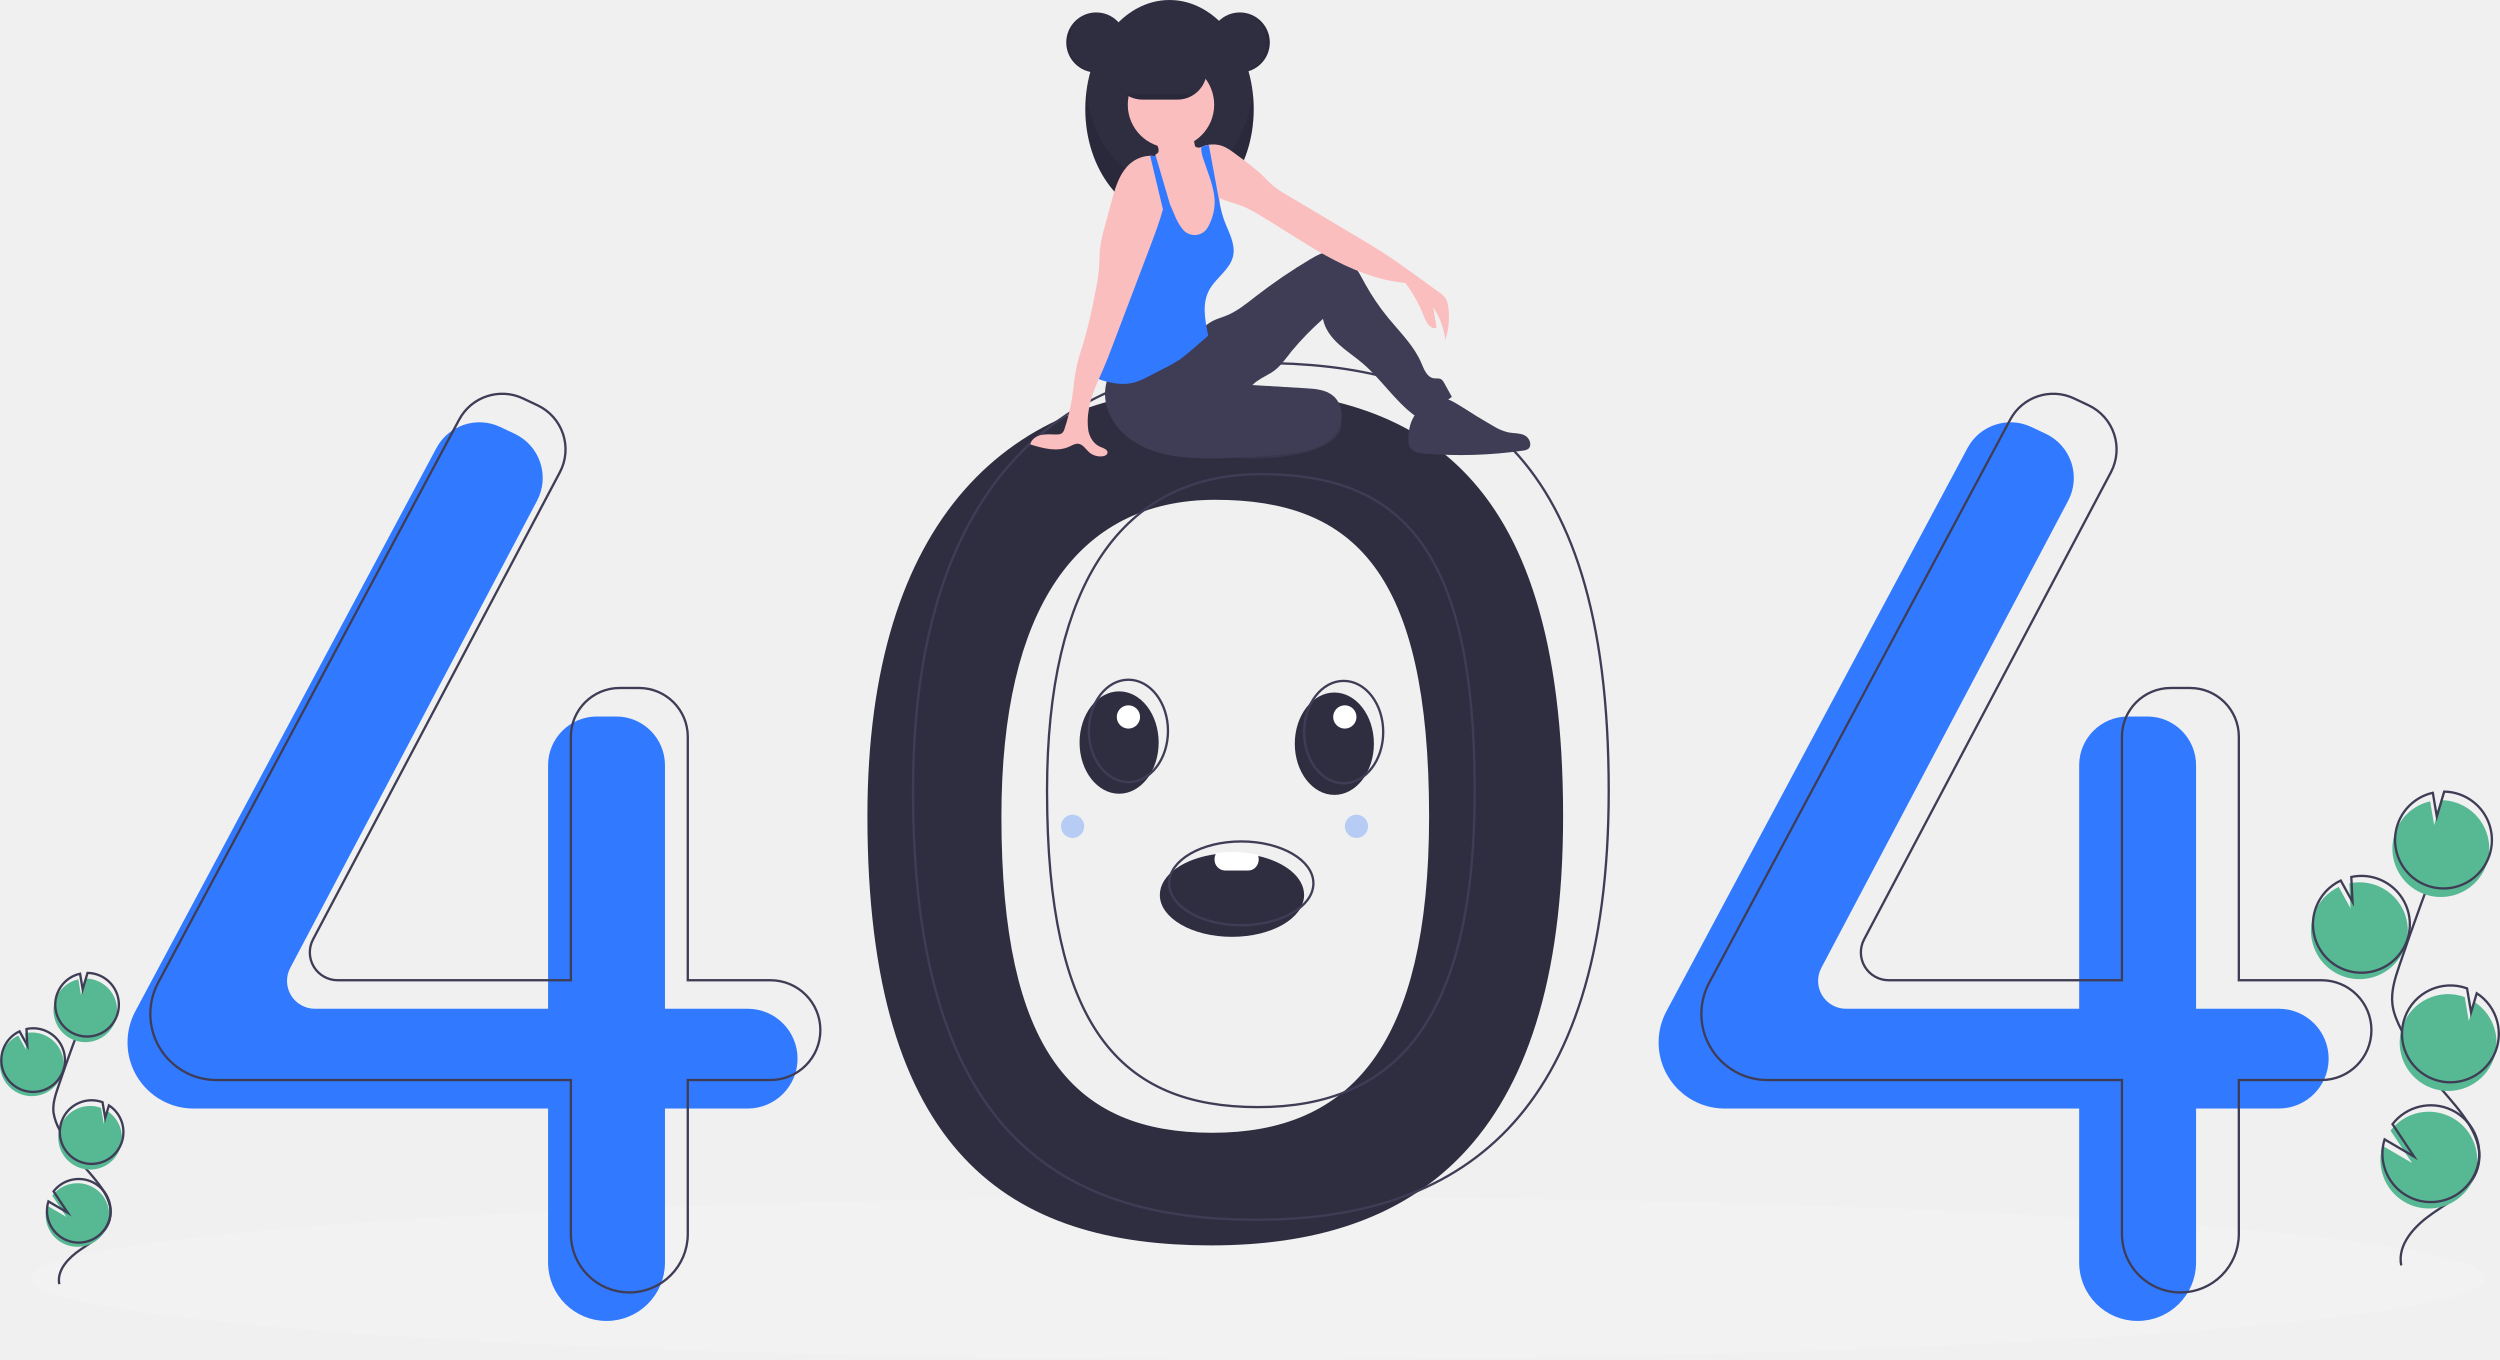
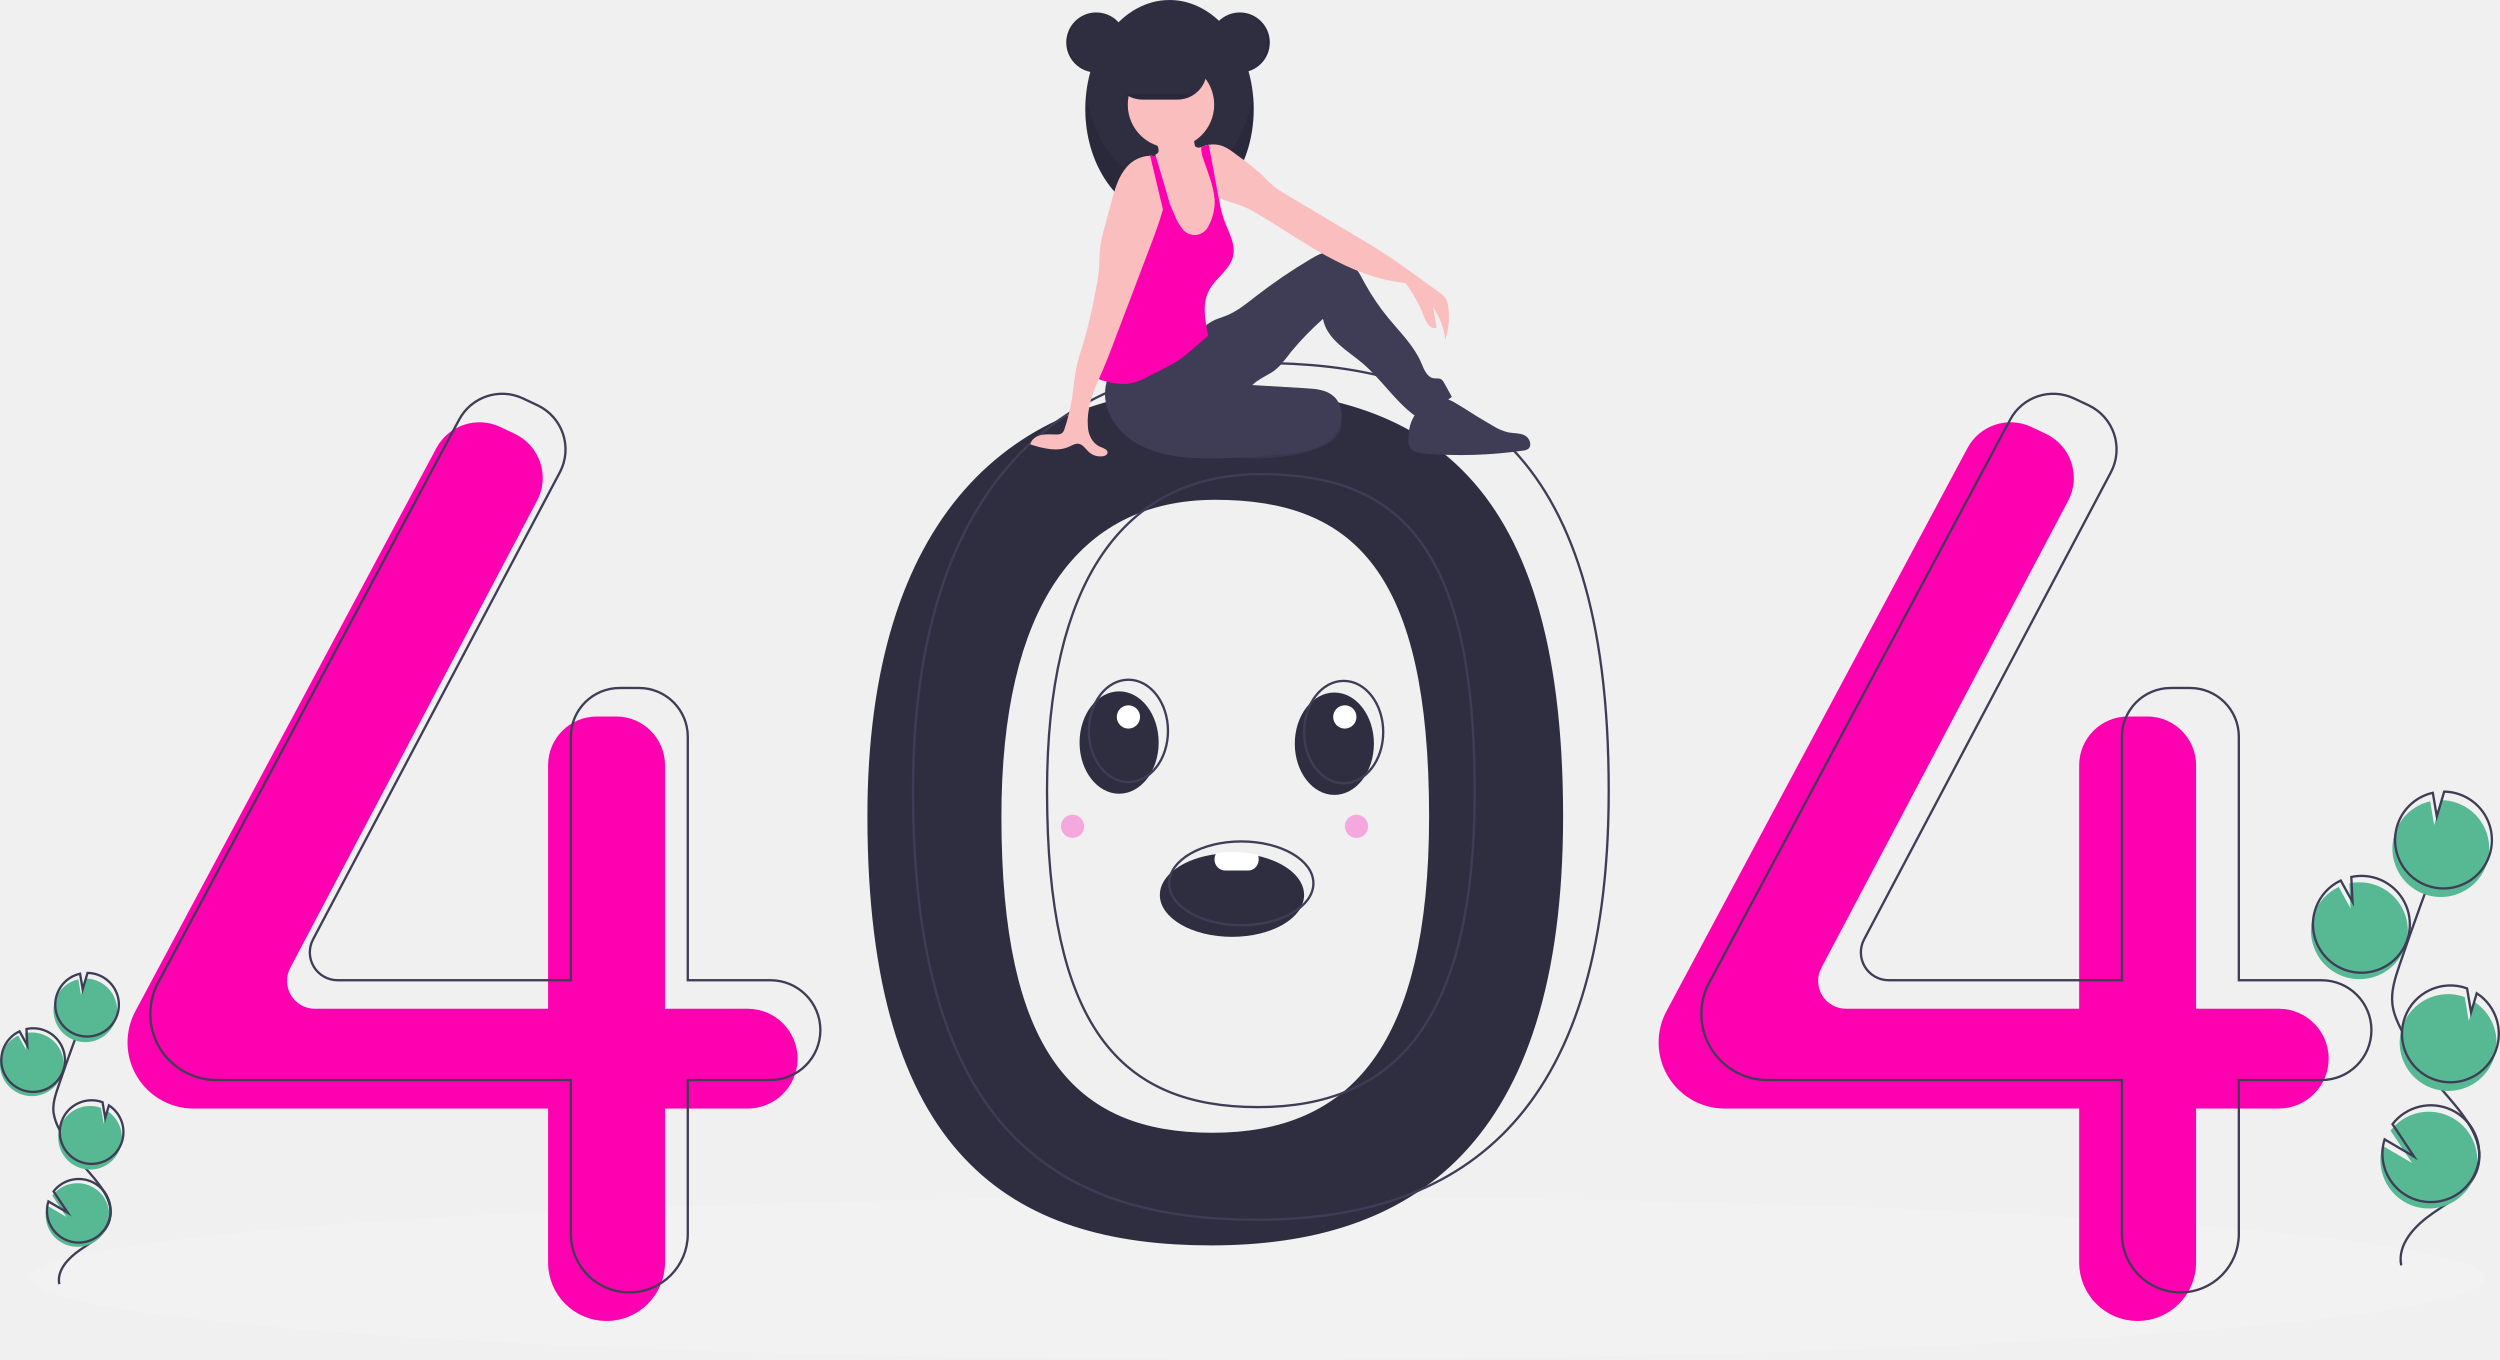
<svg xmlns="http://www.w3.org/2000/svg" id="fd59ce54-f850-4dfc-bc34-dd7d379d600e" data-name="Layer 1" width="1074.392" height="584.231" viewBox="0 0 1074.392 584.231">
  <ellipse cx="540.643" cy="549.309" rx="527.5" ry="34.922" fill="#f2f2f2" />
  <path d="M583.48,324.894c-85.944,0-147.651,55.139-147.651,183.798,0,145.813,61.707,184.411,147.651,184.411s151.327-42.274,151.327-184.411C734.807,356.753,669.424,324.894,583.48,324.894Zm.565,319.808c-59.527,0-90.626-34.923-90.626-135.916,0-89.112,32.372-136.105,91.899-136.105s91.899,30.868,91.899,136.105C677.217,607.234,643.572,644.703,584.045,644.703Z" transform="translate(-63.054 -157.8845)" fill="#2f2e41" />
-   <path d="M384.365,591.401H348.831V486.762A20.956,20.956,0,0,0,327.875,465.806h-8.326a20.956,20.956,0,0,0-20.956,20.956V591.401H198.363a11.963,11.963,0,0,1-10.578-17.552l106.082-200.78A20.956,20.956,0,0,0,284.287,344.33l-6.262-2.957a20.956,20.956,0,0,0-27.429,9.07L121.214,592.475a28.416,28.416,0,0,0-3.356,13.396v0a28.416,28.416,0,0,0,28.416,28.416H298.593v66.167a25.119,25.119,0,0,0,25.119,25.119h0a25.119,25.119,0,0,0,25.119-25.119V634.287h35.534a21.443,21.443,0,0,0,21.443-21.443v0A21.443,21.443,0,0,0,384.365,591.401Z" transform="translate(-63.054 -157.8845)" fill="#317aff" />
-   <path d="M1042.362,591.401h-35.534V486.762A20.956,20.956,0,0,0,985.872,465.806h-8.326a20.956,20.956,0,0,0-20.956,20.956V591.401H856.359a11.963,11.963,0,0,1-10.578-17.552L951.864,373.069A20.956,20.956,0,0,0,942.284,344.33l-6.262-2.957a20.956,20.956,0,0,0-27.429,9.07L779.211,592.475a28.416,28.416,0,0,0-3.356,13.396v0a28.416,28.416,0,0,0,28.416,28.416H956.589v66.167a25.119,25.119,0,0,0,25.119,25.119h0a25.119,25.119,0,0,0,25.119-25.119V634.287h35.534a21.443,21.443,0,0,0,21.443-21.443v0A21.443,21.443,0,0,0,1042.362,591.401Z" transform="translate(-63.054 -157.8845)" fill="#317aff" />
+   <path d="M384.365,591.401H348.831V486.762A20.956,20.956,0,0,0,327.875,465.806h-8.326a20.956,20.956,0,0,0-20.956,20.956V591.401H198.363a11.963,11.963,0,0,1-10.578-17.552l106.082-200.78A20.956,20.956,0,0,0,284.287,344.33l-6.262-2.957a20.956,20.956,0,0,0-27.429,9.07L121.214,592.475a28.416,28.416,0,0,0-3.356,13.396v0a28.416,28.416,0,0,0,28.416,28.416H298.593v66.167a25.119,25.119,0,0,0,25.119,25.119h0a25.119,25.119,0,0,0,25.119-25.119V634.287h35.534a21.443,21.443,0,0,0,21.443-21.443v0A21.443,21.443,0,0,0,384.365,591.401Z" transform="translate(-63.054 -157.8845)" fill="#ff00b1" />
+   <path d="M1042.362,591.401h-35.534V486.762A20.956,20.956,0,0,0,985.872,465.806h-8.326a20.956,20.956,0,0,0-20.956,20.956V591.401H856.359a11.963,11.963,0,0,1-10.578-17.552L951.864,373.069A20.956,20.956,0,0,0,942.284,344.33l-6.262-2.957a20.956,20.956,0,0,0-27.429,9.07L779.211,592.475a28.416,28.416,0,0,0-3.356,13.396v0a28.416,28.416,0,0,0,28.416,28.416H956.589v66.167a25.119,25.119,0,0,0,25.119,25.119h0a25.119,25.119,0,0,0,25.119-25.119V634.287h35.534a21.443,21.443,0,0,0,21.443-21.443v0A21.443,21.443,0,0,0,1042.362,591.401Z" transform="translate(-63.054 -157.8845)" fill="#ff00b1" />
  <path d="M394.168,579.148H358.634V474.509a20.956,20.956,0,0,0-20.956-20.956h-8.326a20.956,20.956,0,0,0-20.956,20.956V579.148H208.165a11.963,11.963,0,0,1-10.578-17.552L303.67,360.816a20.956,20.956,0,0,0-9.58-28.739l-6.262-2.957a20.956,20.956,0,0,0-27.429,9.07L131.017,580.222a28.416,28.416,0,0,0-3.356,13.396v0a28.416,28.416,0,0,0,28.416,28.416H308.395v66.167a25.119,25.119,0,0,0,25.119,25.119h0a25.119,25.119,0,0,0,25.119-25.119V622.034h35.534a21.443,21.443,0,0,0,21.443-21.443v0A21.443,21.443,0,0,0,394.168,579.148Z" transform="translate(-63.054 -157.8845)" fill="none" stroke="#3f3d56" stroke-miterlimit="10" />
  <path d="M1060.742,579.148h-35.534V474.509a20.956,20.956,0,0,0-20.956-20.956H995.925a20.956,20.956,0,0,0-20.956,20.956V579.148H874.739a11.963,11.963,0,0,1-10.578-17.552L970.244,360.816a20.956,20.956,0,0,0-9.58-28.739l-6.262-2.957a20.956,20.956,0,0,0-27.429,9.07L797.59,580.222a28.416,28.416,0,0,0-3.356,13.396v0a28.416,28.416,0,0,0,28.416,28.416H974.969v66.167a25.119,25.119,0,0,0,25.119,25.119h0a25.119,25.119,0,0,0,25.119-25.119V622.034h35.534a21.443,21.443,0,0,0,21.443-21.443v0A21.443,21.443,0,0,0,1060.742,579.148Z" transform="translate(-63.054 -157.8845)" fill="none" stroke="#3f3d56" stroke-miterlimit="10" />
  <path d="M603.085,313.866c-85.944,0-147.651,55.139-147.651,183.798,0,145.813,61.707,184.411,147.651,184.411s151.327-42.274,151.327-184.411C754.412,345.725,689.029,313.866,603.085,313.866Zm.565,319.808c-59.527,0-90.626-34.923-90.626-135.916,0-89.112,32.372-136.105,91.899-136.105s91.899,30.868,91.899,136.105C696.822,596.206,663.177,633.675,603.65,633.675Z" transform="translate(-63.054 -157.8845)" fill="none" stroke="#3f3d56" stroke-miterlimit="10" />
  <circle cx="471.141" cy="18.25" r="12.901" fill="#2f2e41" />
  <ellipse cx="502.607" cy="46.885" rx="36.186" ry="46.885" fill="#2f2e41" />
  <path d="M565.661,237.494c-18.128,0-33.141-17.271-35.776-39.805a60.976,60.976,0,0,0-.41,7.08c0,25.894,16.201,46.885,36.186,46.885s36.186-20.991,36.186-46.885a60.976,60.976,0,0,0-.41-7.08C598.803,220.224,583.789,237.494,565.661,237.494Z" transform="translate(-63.054 -157.8845)" opacity="0.1" />
  <path d="M639.296,342.073c-.777,3.193-4.128,5.751-7.839,7.538-7.802,3.757-17.425,4.878-26.76,5.254a45.176,45.176,0,0,1-7.144-.132,20.537,20.537,0,0,1-12.251-5.631,1.681,1.681,0,0,1,.044-2.844c4.969-5.459,13.262-8.806,21.616-11.216,6.334-1.827,17.381-6.561,24.29-5.922C637.944,329.739,640.277,338.041,639.296,342.073Z" transform="translate(-63.054 -157.8845)" fill="#3f3d56" />
  <path d="M639.296,342.073c-.777,3.193-4.128,5.751-7.839,7.538-7.802,3.757-17.425,4.878-26.76,5.254a45.176,45.176,0,0,1-7.144-.132,20.537,20.537,0,0,1-12.251-5.631,1.681,1.681,0,0,1,.044-2.844c4.969-5.459,13.262-8.806,21.616-11.216,6.334-1.827,17.381-6.561,24.29-5.922C637.944,329.739,640.277,338.041,639.296,342.073Z" transform="translate(-63.054 -157.8845)" opacity="0.1" />
  <path d="M540.098,318.206a19.77,19.77,0,0,0-1.199,15.075,26.339,26.339,0,0,0,8.829,12.497c10.095,8.092,23.988,9.205,36.925,9.093a284.649,284.649,0,0,0,33.905-2.324,40.538,40.538,0,0,0,11.001-2.554c4.222-1.827,7.933-5.178,9.436-9.526s.436-9.672-3.134-12.574c-3.137-2.55-7.463-2.9-11.498-3.143l-23.088-1.387c2.281-2.308,5.318-3.614,8.096-5.292,3.685-2.226,6.134-5.965,8.813-9.335a129.001,129.001,0,0,1,13.439-13.817c.751,4.31,3.478,7.85,6.687,10.824s6.908,5.368,10.244,8.2c8.079,6.858,13.896,16.167,22.392,22.5a43.829,43.829,0,0,0,16.049-8.012l-3.302-5.981a3.94,3.94,0,0,0-1.245-1.553c-.935-.575-2.14-.279-3.225-.441-2.901-.435-4.168-3.784-5.306-6.487-3.125-7.422-9.108-13.18-14.218-19.404a98.009,98.009,0,0,1-9.996-14.723c-1.717-3.102-3.288-6.331-5.617-9.003s-5.594-4.773-9.139-4.781c-3.132-.007-6.021,1.584-8.714,3.183a230.477,230.477,0,0,0-23.63,16.099c-3.944,3.062-7.863,6.296-12.489,8.174-1.947.79-4,1.331-5.869,2.292-3.273,1.684-5.757,4.534-8.431,7.064C566.277,311.892,553.219,317.738,540.098,318.206Z" transform="translate(-63.054 -157.8845)" fill="#3f3d56" />
  <path d="M588.374,253.983a23.774,23.774,0,0,1-1.734,8.033,10.045,10.045,0,0,1-5.768,5.573,12.375,12.375,0,0,1-5.623.182,10.882,10.882,0,0,1-4.582-1.561c-2.165-1.488-3.244-4.144-3.637-6.743-.393-2.596-.217-5.249-.469-7.863a42.944,42.944,0,0,0-1.202-6.255c-.17-.683-.343-1.362-.513-2.042-.167-.68-.33-1.359-.481-2.039-.138-.639-.267-1.281-.378-1.926-.091-.544-.173-1.092-.233-1.643a18.423,18.423,0,0,0-.809-4.811,14.607,14.607,0,0,0-1.687-2.854c-.286-.409-.563-.818-.818-1.243a5.89,5.89,0,0,1-.972-3.748,3.286,3.286,0,0,1,.148-.601c.025-.076.053-.151.085-.223A1.802,1.802,0,0,0,560.932,223.07a3.433,3.433,0,0,0-.148-1.778,11.318,11.318,0,0,0-.96-2.288c-.264-.478-1.161-1.34-1.167-1.888-.013-1.101,2.14-1.989,3.011-2.423a16.796,16.796,0,0,1,8.597-1.743c1.904.129,3.968.714,5.019,2.31.944,1.438.818,3.301,1.221,4.972a1.471,1.471,0,0,0,.299.664,1.341,1.341,0,0,0,.739.34,4.549,4.549,0,0,0,1.416.057h.003a2.931,2.931,0,0,0,.371-.054,4.957,4.957,0,0,0,2.033-.878q.585-.156,1.18-.255a.251.251,0,0,0,.047-.009c1.576,4.975,1.781,10.308,3.071,15.374.639,2.52,1.554,5.009,1.683,7.602.009.113.013.23.016.346.019.834-.047,1.674-.013,2.505a6.981,6.981,0,0,0,.126,1.114,15.611,15.611,0,0,0,.525,1.743l.009.028c.06.183.116.368.164.554.035.135.066.267.091.403l.003.009A14.938,14.938,0,0,1,588.374,253.983Z" transform="translate(-63.054 -157.8845)" fill="#fbbebe" />
  <circle cx="503.237" cy="44.997" r="18.565" fill="#fbbebe" />
  <path d="M684.157,304.033a30.445,30.445,0,0,0-5.236-14.103q.722,4.295,1.447,8.587a3.214,3.214,0,0,1-3.367-1.035,10.337,10.337,0,0,1-1.765-3.276,67.466,67.466,0,0,0-8.21-14.736c-11.819-.985-23.502-5.884-33.896-11.595-10.396-5.708-20.126-12.552-30.384-18.502a43.573,43.573,0,0,0-5.544-2.832c-3.21-1.287-6.812-1.954-9.855-3.468-.204-.101-.409-.208-.61-.318a12.578,12.578,0,0,1-1.945-1.306,10.344,10.344,0,0,1-.931-.856,20.351,20.351,0,0,1-3.559-5.953c-1.633-3.612-2.215-7.97-3.845-11.583a11.203,11.203,0,0,1,2.502-1.765h.003c.132-.069.264-.135.4-.198a11.94,11.94,0,0,1,2.004-.733q.585-.156,1.18-.255a.251.251,0,0,0,.047-.009,11.566,11.566,0,0,1,5.491.434c2.587.875,4.767,2.621,6.941,4.273a114.02,114.02,0,0,1,10.148,8.049c1.794,1.718,3.43,3.606,5.359,5.167a42.144,42.144,0,0,0,5.057,3.351q15.656,9.327,31.315,18.65c3.534,2.105,7.07,4.21,10.526,6.438,5.249,3.386,10.308,7.055,15.365,10.721q4.47,3.238,8.936,6.479a9.728,9.728,0,0,1,2.533,2.341,8.472,8.472,0,0,1,1.123,3.433A31.387,31.387,0,0,1,684.157,304.033Z" transform="translate(-63.054 -157.8845)" fill="#fbbebe" />
-   <path d="M592.977,267.944c-1.252,5.617-6.929,9.012-9.896,13.946-3.688,6.123-2.184,13.241-.799,20.255q-3.795,3.271-7.593,6.542c-1.397,1.199-2.794,2.404-4.298,3.464a57.351,57.351,0,0,1-6.86,3.94q-3.361,1.728-6.721,3.458a32.128,32.128,0,0,1-6.58,2.788c-4.415,1.133-9.103.34-13.471-.972a6.088,6.088,0,0,1-1.473-.601,2.394,2.394,0,0,1-.699-.632,3.911,3.911,0,0,1-.444-2.539c.444-7.351,2.24-14.547,4.031-21.69a85.26,85.26,0,0,1,3.848-12.577,85.077,85.077,0,0,1,5.415-10.151,68.368,68.368,0,0,1,7.929-11.514,18.479,18.479,0,0,0,3.675-4.739c1.117-2.549.686-5.472.913-8.247a17.148,17.148,0,0,1,1.633-6.007v-.003a17.093,17.093,0,0,1,1.743-2.882q.458,1.067.916,2.13.302.699.598,1.394.387.897.768,1.787,1.1,2.558,2.196,5.113a21.59,21.59,0,0,0,3.335,5.944,6.499,6.499,0,0,0,11.123-.853,21.261,21.261,0,0,0,2.272-6.013,19.215,19.215,0,0,0,.252-7.835c-.758-5.009-2.889-10.126-4.437-14.78a14.945,14.945,0,0,1-1.079-4.871,3.351,3.351,0,0,1,.057-.56c.009-.047.019-.098.028-.145a11.94,11.94,0,0,1,2.004-.733q.585-.156,1.18-.255,2.044,11.064,4.094,22.127c.032.173.066.346.098.522.195,1.057.393,2.115.614,3.169.198.957.412,1.91.651,2.857l.009.028c.082.321.167.639.255.957l.003.009c.242.868.513,1.731.818,2.58C590.938,257.475,594.164,262.629,592.977,267.944Z" transform="translate(-63.054 -157.8845)" fill="#317aff" />
+   <path d="M592.977,267.944c-1.252,5.617-6.929,9.012-9.896,13.946-3.688,6.123-2.184,13.241-.799,20.255q-3.795,3.271-7.593,6.542c-1.397,1.199-2.794,2.404-4.298,3.464a57.351,57.351,0,0,1-6.86,3.94q-3.361,1.728-6.721,3.458a32.128,32.128,0,0,1-6.58,2.788c-4.415,1.133-9.103.34-13.471-.972a6.088,6.088,0,0,1-1.473-.601,2.394,2.394,0,0,1-.699-.632,3.911,3.911,0,0,1-.444-2.539c.444-7.351,2.24-14.547,4.031-21.69a85.26,85.26,0,0,1,3.848-12.577,85.077,85.077,0,0,1,5.415-10.151,68.368,68.368,0,0,1,7.929-11.514,18.479,18.479,0,0,0,3.675-4.739c1.117-2.549.686-5.472.913-8.247a17.148,17.148,0,0,1,1.633-6.007v-.003a17.093,17.093,0,0,1,1.743-2.882q.458,1.067.916,2.13.302.699.598,1.394.387.897.768,1.787,1.1,2.558,2.196,5.113a21.59,21.59,0,0,0,3.335,5.944,6.499,6.499,0,0,0,11.123-.853,21.261,21.261,0,0,0,2.272-6.013,19.215,19.215,0,0,0,.252-7.835c-.758-5.009-2.889-10.126-4.437-14.78a14.945,14.945,0,0,1-1.079-4.871,3.351,3.351,0,0,1,.057-.56c.009-.047.019-.098.028-.145a11.94,11.94,0,0,1,2.004-.733q.585-.156,1.18-.255,2.044,11.064,4.094,22.127c.032.173.066.346.098.522.195,1.057.393,2.115.614,3.169.198.957.412,1.91.651,2.857l.009.028c.082.321.167.639.255.957l.003.009c.242.868.513,1.731.818,2.58C590.938,257.475,594.164,262.629,592.977,267.944Z" transform="translate(-63.054 -157.8845)" fill="#ff00b1" />
  <path d="M668.321,346.877a6.583,6.583,0,0,0,.61,3.143c1.162,2.124,3.95,2.606,6.362,2.805a188.377,188.377,0,0,0,42.266-1.288,4.886,4.886,0,0,0,2.151-.668c1.99-1.395.763-4.795-1.41-5.884s-4.751-.826-7.135-1.297a22.479,22.479,0,0,1-6.678-2.896q-7.252-4.167-14.293-8.688c-2.795-1.795-6.093-3.71-9.24-2.646C672.43,332.343,668.265,337.681,668.321,346.877Z" transform="translate(-63.054 -157.8845)" fill="#3f3d56" />
  <path d="M564.437,240.874v.003c-.022.132-.044.261-.072.39-.035.214-.076.431-.116.645-.39,1.998-.868,3.987-1.419,5.963-1.51,5.459-3.534,10.831-5.541,16.123q-8.081,21.287-16.164,42.577c-1.359,3.575-2.716,7.152-4.261,10.654-.516,1.167-1.048,2.344-1.576,3.534-1.894,4.257-3.713,8.653-4.317,13.184a27.45,27.45,0,0,0-.192,9.04c.604,2.97,2.407,5.872,5.23,6.97,1.378.538,3.351,1.259,2.974,2.69-.204.787-1.098,1.171-1.901,1.303a7.312,7.312,0,0,1-5.966-1.718c-1.507-1.337-2.665-3.417-4.67-3.641-1.388-.151-2.665.68-3.936,1.262-5.186,2.369-11.227.711-16.674-.972.428-2.206,2.643-3.66,4.843-4.1,2.199-.444,4.474-.129,6.718-.189a3.51,3.51,0,0,0,2.042-.525,3.705,3.705,0,0,0,1.101-1.882,78.964,78.964,0,0,0,3.213-13.147c.724-4.666,1.026-9.405,2.058-14.015.802-3.597,2.042-7.08,3.106-10.61a224.682,224.682,0,0,0,5.06-22.077,78.02,78.02,0,0,0,1.425-9.368c.179-2.612.094-5.236.346-7.838a60.888,60.888,0,0,1,2.111-9.997q1.444-5.348,2.885-10.689c1.425-5.271,2.955-10.746,6.567-14.843a13.962,13.962,0,0,1,10.028-4.789,9.882,9.882,0,0,1,2.13.23c.116.028.233.057.349.088a8.634,8.634,0,0,1,2.174.9c1.114-.708,1.68-.459,2.42.632a6.973,6.973,0,0,1,.881,3.795A52.424,52.424,0,0,1,564.437,240.874Z" transform="translate(-63.054 -157.8845)" fill="#fbbebe" />
-   <path d="M565.661,245.046l-.047.047-.255.255-2.53,2.527-1.24-5.208-4.251-17.854a9.882,9.882,0,0,1,2.13.23,3.286,3.286,0,0,1,.148-.601l.201.689,1.441,4.902,2.728,9.308.45,1.532v.003Z" transform="translate(-63.054 -157.8845)" fill="#317aff" />
+   <path d="M565.661,245.046l-.047.047-.255.255-2.53,2.527-1.24-5.208-4.251-17.854a9.882,9.882,0,0,1,2.13.23,3.286,3.286,0,0,1,.148-.601l.201.689,1.441,4.902,2.728,9.308.45,1.532v.003Z" transform="translate(-63.054 -157.8845)" fill="#ff00b1" />
  <path d="M581.715,188.087a12.582,12.582,0,0,1-3.7,8.896,12.314,12.314,0,0,1-1.36,1.176,12.528,12.528,0,0,1-7.536,2.524H554.023a12.59,12.59,0,0,1,0-25.18h15.096A12.629,12.629,0,0,1,581.715,188.087Z" transform="translate(-63.054 -157.8845)" fill="#2f2e41" />
  <circle cx="532.815" cy="18.25" r="12.901" fill="#2f2e41" />
  <path d="M595.554,163.234c-.158,0-.315.006-.472.012a12.898,12.898,0,0,1,0,25.778c.157.006.314.012.472.012a12.901,12.901,0,1,0,0-25.802Z" transform="translate(-63.054 -157.8845)" opacity="0.1" />
  <path d="M534.195,163.234c.158,0,.315.006.472.012a12.898,12.898,0,0,0,0,25.778c-.157.006-.314.012-.472.012a12.901,12.901,0,0,1,0-25.802Z" transform="translate(-63.054 -157.8845)" opacity="0.1" />
  <path d="M576.655,198.159a12.528,12.528,0,0,1-7.536,2.524H554.023a12.528,12.528,0,0,1-7.536-2.524Z" transform="translate(-63.054 -157.8845)" opacity="0.1" />
  <path d="M674.14,291.64s3.252,9.372,6.229,6.876L677.996,286.267Z" transform="translate(-63.054 -157.8845)" fill="#fbbebe" />
  <path d="M1069.918,577.434a20.813,20.813,0,1,0,2.772-39.915l.521,10.712-5.068-9.18a20.734,20.734,0,0,0-10.684,11.723,20.408,20.408,0,0,0-1.197,5.63A20.809,20.809,0,0,0,1069.918,577.434Z" transform="translate(-63.054 -157.8845)" fill="#57b894" />
  <path d="M1094.995,701.678c-1.789-9.11,5.963-17.187,13.621-22.437s16.605-10.408,19.218-19.317c3.755-12.804-7.43-24.53-16.136-34.642a125.3,125.3,0,0,1-16.524-24.557c-1.811-3.533-3.476-7.225-3.952-11.166-.686-5.675,1.137-11.323,2.974-16.737q9.179-27.052,19.628-53.65" transform="translate(-63.054 -157.8845)" fill="none" stroke="#3f3d56" stroke-miterlimit="10" />
  <path d="M1070.775,574.676a20.813,20.813,0,1,0,2.772-39.915l.521,10.712-5.068-9.18a20.734,20.734,0,0,0-10.684,11.723,20.408,20.408,0,0,0-1.197,5.63A20.809,20.809,0,0,0,1070.775,574.676Z" transform="translate(-63.054 -157.8845)" fill="none" stroke="#3f3d56" stroke-miterlimit="10" />
  <path d="M1092.451,515.473a20.788,20.788,0,0,1,14.98-13.198l1.714,10.184,3.177-10.696a20.81,20.81,0,1,1-19.871,13.71Z" transform="translate(-63.054 -157.8845)" fill="#57b894" />
  <path d="M1093.594,511.795a20.788,20.788,0,0,1,14.98-13.198l1.714,10.184,3.177-10.696a20.81,20.81,0,1,1-19.871,13.71Z" transform="translate(-63.054 -157.8845)" fill="none" stroke="#3f3d56" stroke-miterlimit="10" />
  <path d="M1108.045,625.489a20.81,20.81,0,0,0,18.419-37.023l-2.441,8.219-1.731-10.304a.362.362,0,0,0-.053-.02,20.811,20.811,0,1,0-14.194,39.127Z" transform="translate(-63.054 -157.8845)" fill="#57b894" />
  <path d="M1109.035,621.764a20.81,20.81,0,0,0,18.419-37.023l-2.441,8.219-1.731-10.304a.362.362,0,0,0-.053-.02,20.811,20.811,0,1,0-14.194,39.127Z" transform="translate(-63.054 -157.8845)" fill="none" stroke="#3f3d56" stroke-miterlimit="10" />
  <path d="M1086.378,660.051a20.801,20.801,0,1,0,4.011-16.297l9.273,13.957-12.67-7.408A20.616,20.616,0,0,0,1086.378,660.051Z" transform="translate(-63.054 -157.8845)" fill="#57b894" />
  <path d="M1087.235,657.294a20.801,20.801,0,1,0,4.011-16.297l9.273,13.957-12.67-7.408A20.616,20.616,0,0,0,1087.235,657.294Z" transform="translate(-63.054 -157.8845)" fill="none" stroke="#3f3d56" stroke-miterlimit="10" />
  <path d="M72.061,628.133a13.674,13.674,0,1,0,1.821-26.225l.342,7.038-3.33-6.032a13.623,13.623,0,0,0-7.019,7.702,13.409,13.409,0,0,0-.787,3.699A13.672,13.672,0,0,0,72.061,628.133Z" transform="translate(-63.054 -157.8845)" fill="#57b894" />
  <path d="M88.538,709.763c-1.175-5.986,3.918-11.292,8.949-14.741s10.91-6.838,12.626-12.692c2.467-8.412-4.882-16.117-10.601-22.76A82.324,82.324,0,0,1,88.656,643.436a22.21,22.21,0,0,1-2.597-7.336c-.451-3.729.747-7.439,1.954-10.996q6.031-17.773,12.896-35.249" transform="translate(-63.054 -157.8845)" fill="none" stroke="#3f3d56" stroke-miterlimit="10" />
  <path d="M72.625,626.321a13.674,13.674,0,1,0,1.821-26.225l.342,7.038L71.458,601.103a13.623,13.623,0,0,0-7.019,7.702,13.409,13.409,0,0,0-.787,3.699A13.672,13.672,0,0,0,72.625,626.321Z" transform="translate(-63.054 -157.8845)" fill="none" stroke="#3f3d56" stroke-miterlimit="10" />
  <path d="M86.866,587.423a13.658,13.658,0,0,1,9.842-8.671l1.126,6.691,2.087-7.027a13.673,13.673,0,1,1-13.055,9.007Z" transform="translate(-63.054 -157.8845)" fill="#57b894" />
  <path d="M87.617,585.007a13.658,13.658,0,0,1,9.842-8.671l1.126,6.691L100.673,576a13.673,13.673,0,1,1-13.055,9.007Z" transform="translate(-63.054 -157.8845)" fill="none" stroke="#3f3d56" stroke-miterlimit="10" />
  <path d="M97.112,659.706a13.673,13.673,0,0,0,12.102-24.325l-1.604,5.4-1.137-6.77a.238.238,0,0,0-.035-.013,13.673,13.673,0,1,0-9.326,25.707Z" transform="translate(-63.054 -157.8845)" fill="#57b894" />
  <path d="M97.762,657.259a13.673,13.673,0,0,0,12.102-24.325l-1.604,5.4-1.137-6.77a.238.238,0,0,0-.035-.013,13.673,13.673,0,1,0-9.326,25.707Z" transform="translate(-63.054 -157.8845)" fill="none" stroke="#3f3d56" stroke-miterlimit="10" />
  <path d="M82.876,682.414a13.667,13.667,0,1,0,2.635-10.708l6.092,9.17-8.324-4.867A13.545,13.545,0,0,0,82.876,682.414Z" transform="translate(-63.054 -157.8845)" fill="#57b894" />
  <path d="M83.439,680.602a13.667,13.667,0,1,0,2.635-10.708l6.092,9.17-8.324-4.867A13.545,13.545,0,0,0,83.439,680.602Z" transform="translate(-63.054 -157.8845)" fill="none" stroke="#3f3d56" stroke-miterlimit="10" />
  <ellipse cx="480.946" cy="319.115" rx="17" ry="22" fill="#2f2e41" />
  <ellipse cx="573.446" cy="319.615" rx="17" ry="22" fill="#2f2e41" />
  <path d="M623.5,542.5c0,9.94-13.88,18-31,18s-31-8.06-31-18c0-8.61,10.41-15.81,24.32-17.57a50.104,50.104,0,0,1,6.68-.43,50.699,50.699,0,0,1,11.13,1.2C615.25,528.29,623.5,534.84,623.5,542.5Z" transform="translate(-63.054 -157.8845)" fill="#2f2e41" />
  <ellipse cx="484.946" cy="314.115" rx="17" ry="22" fill="none" stroke="#3f3d56" stroke-miterlimit="10" />
  <ellipse cx="577.446" cy="314.615" rx="17" ry="22" fill="none" stroke="#3f3d56" stroke-miterlimit="10" />
  <ellipse cx="533.446" cy="379.615" rx="31" ry="18" fill="none" stroke="#3f3d56" stroke-miterlimit="10" />
  <path d="M604,527.2a4.937,4.937,0,0,1-1.32,3.392A4.339,4.339,0,0,1,599.5,532h-10a4.664,4.664,0,0,1-4.5-4.8,4.905,4.905,0,0,1,.82-2.741A47.02,47.02,0,0,1,592.5,524a47.665,47.665,0,0,1,11.13,1.28A5.067,5.067,0,0,1,604,527.2Z" transform="translate(-63.054 -157.8845)" fill="#fff" />
  <circle cx="484.946" cy="308.115" r="5" fill="#fff" />
  <circle cx="577.946" cy="308.115" r="5" fill="#fff" />
-   <circle cx="582.946" cy="355.115" r="5" fill="#317aff" opacity="0.3" />
-   <circle cx="460.946" cy="355.115" r="5" fill="#317aff" opacity="0.3" />
+   <circle cx="582.946" cy="355.115" r="5" fill="#ff00b1" opacity="0.3" />
+   <circle cx="460.946" cy="355.115" r="5" fill="#ff00b1" opacity="0.3" />
</svg>
